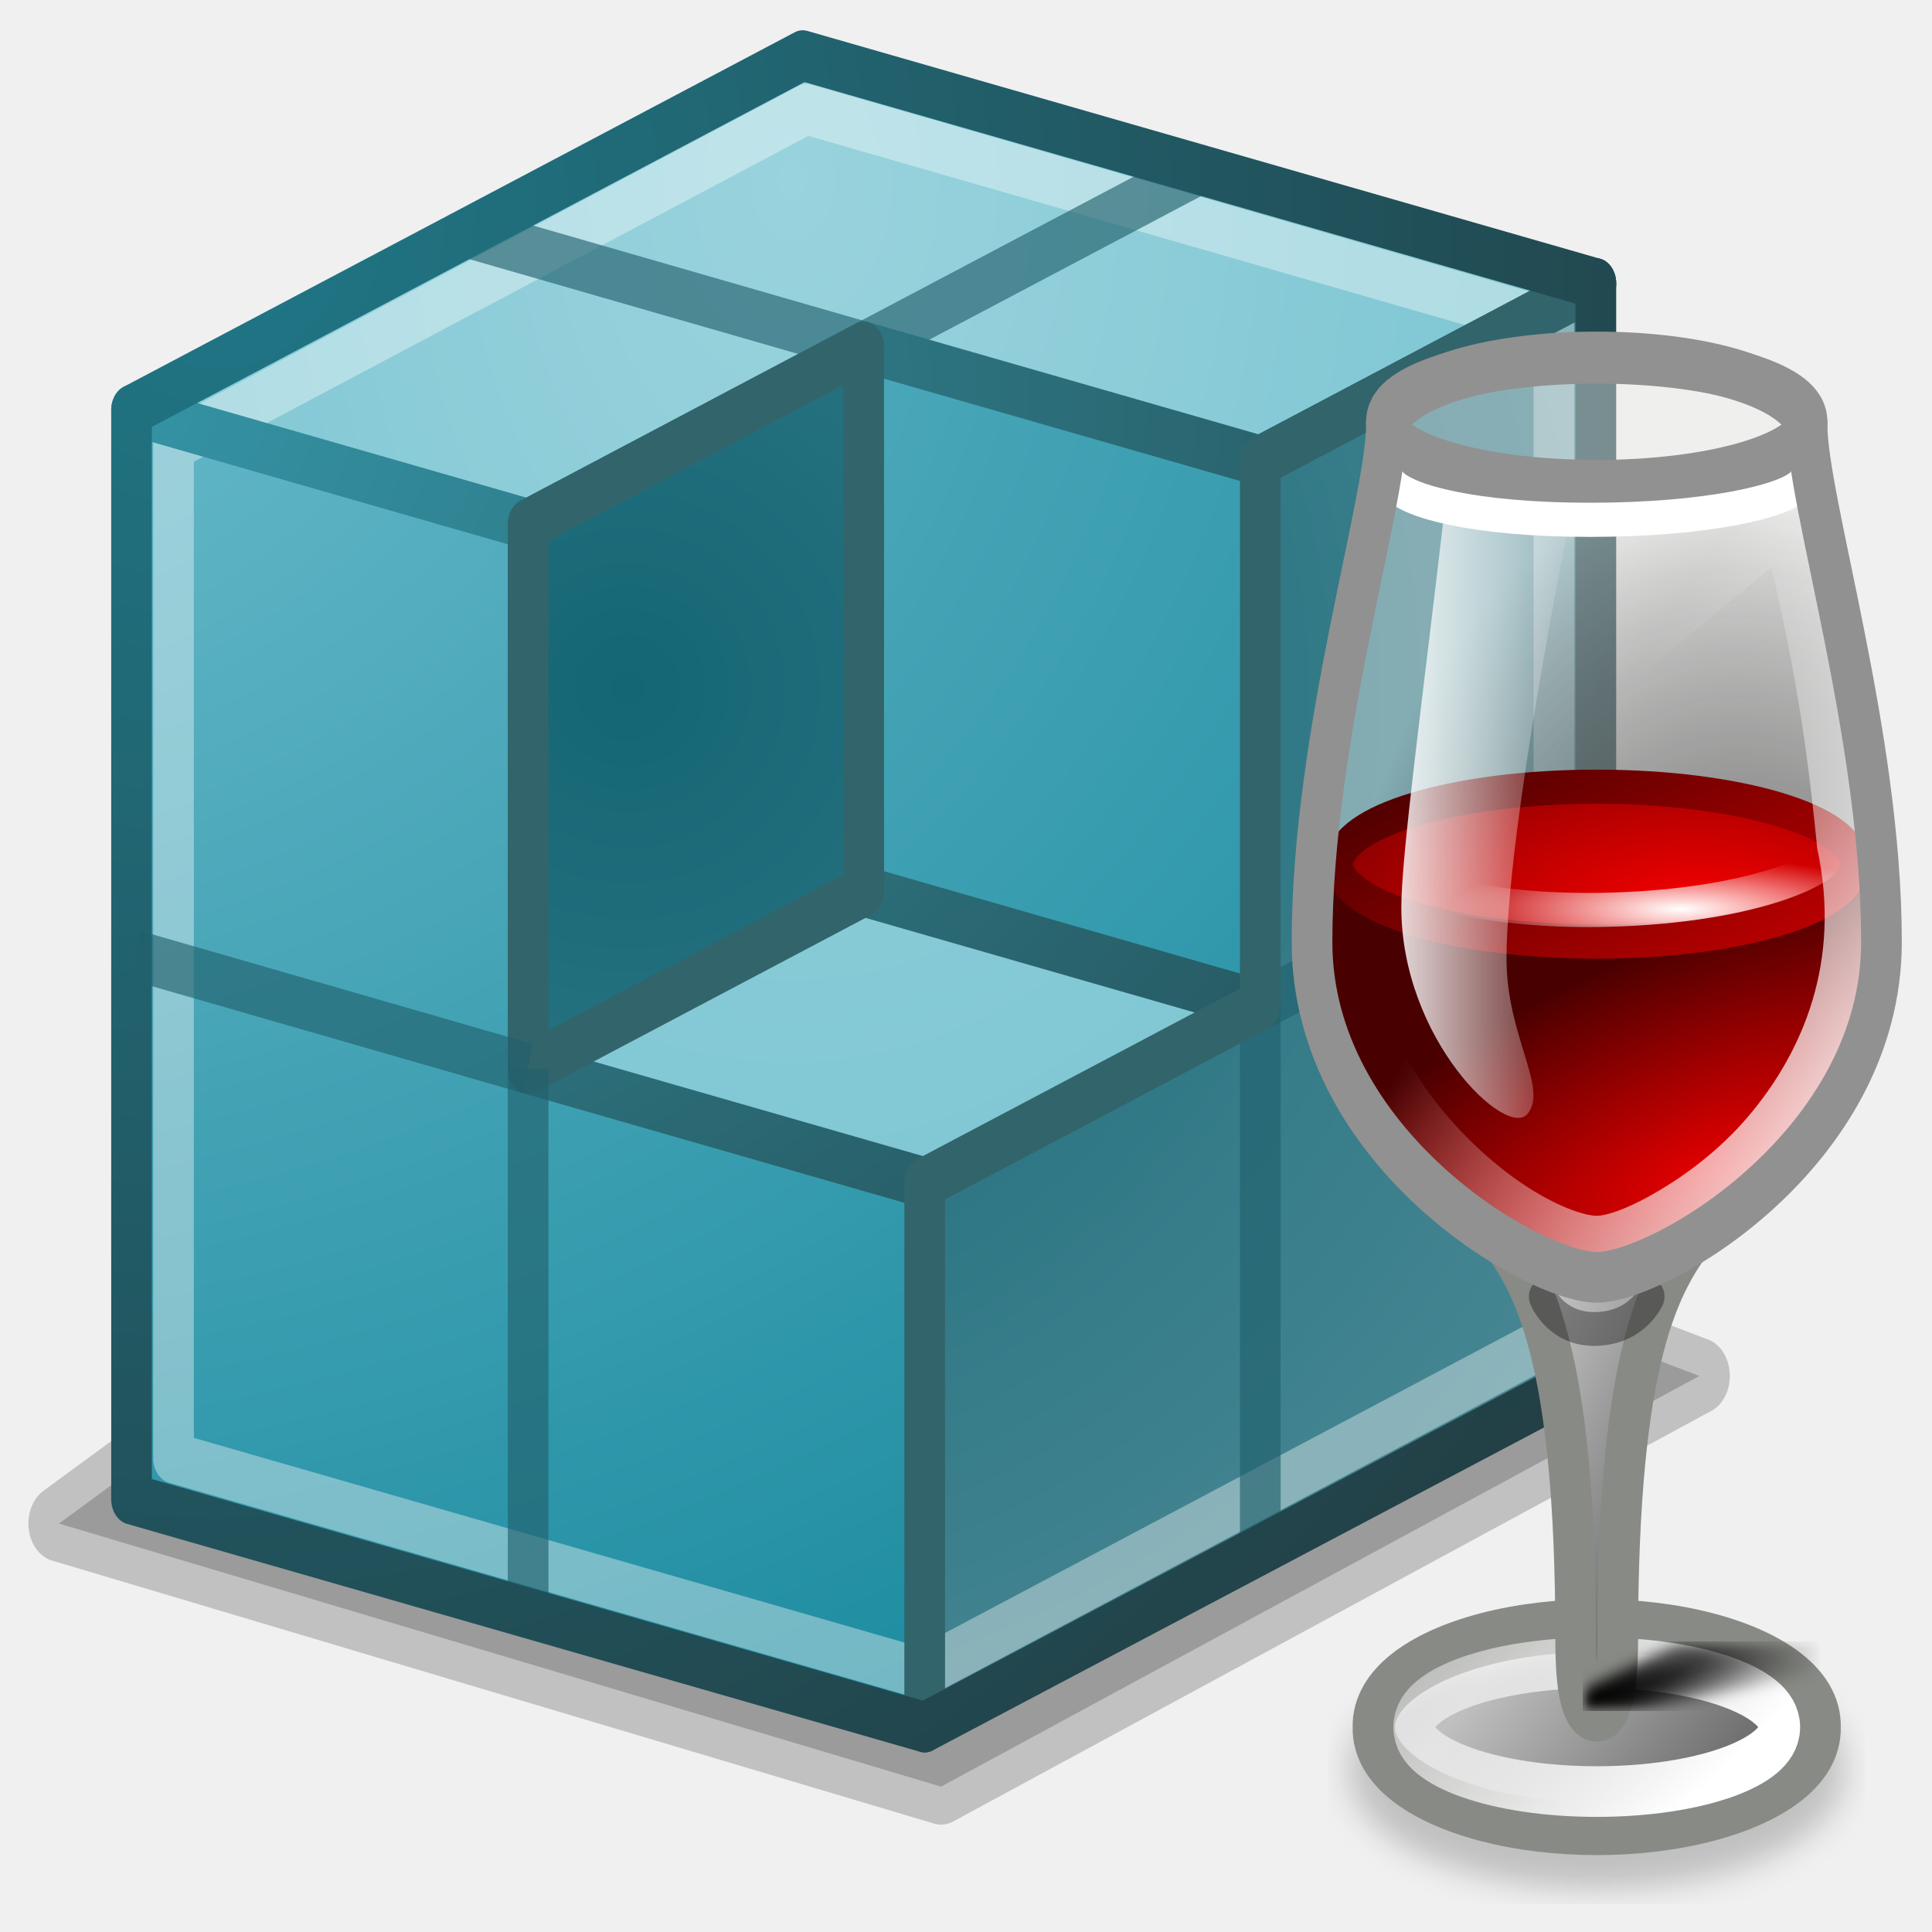
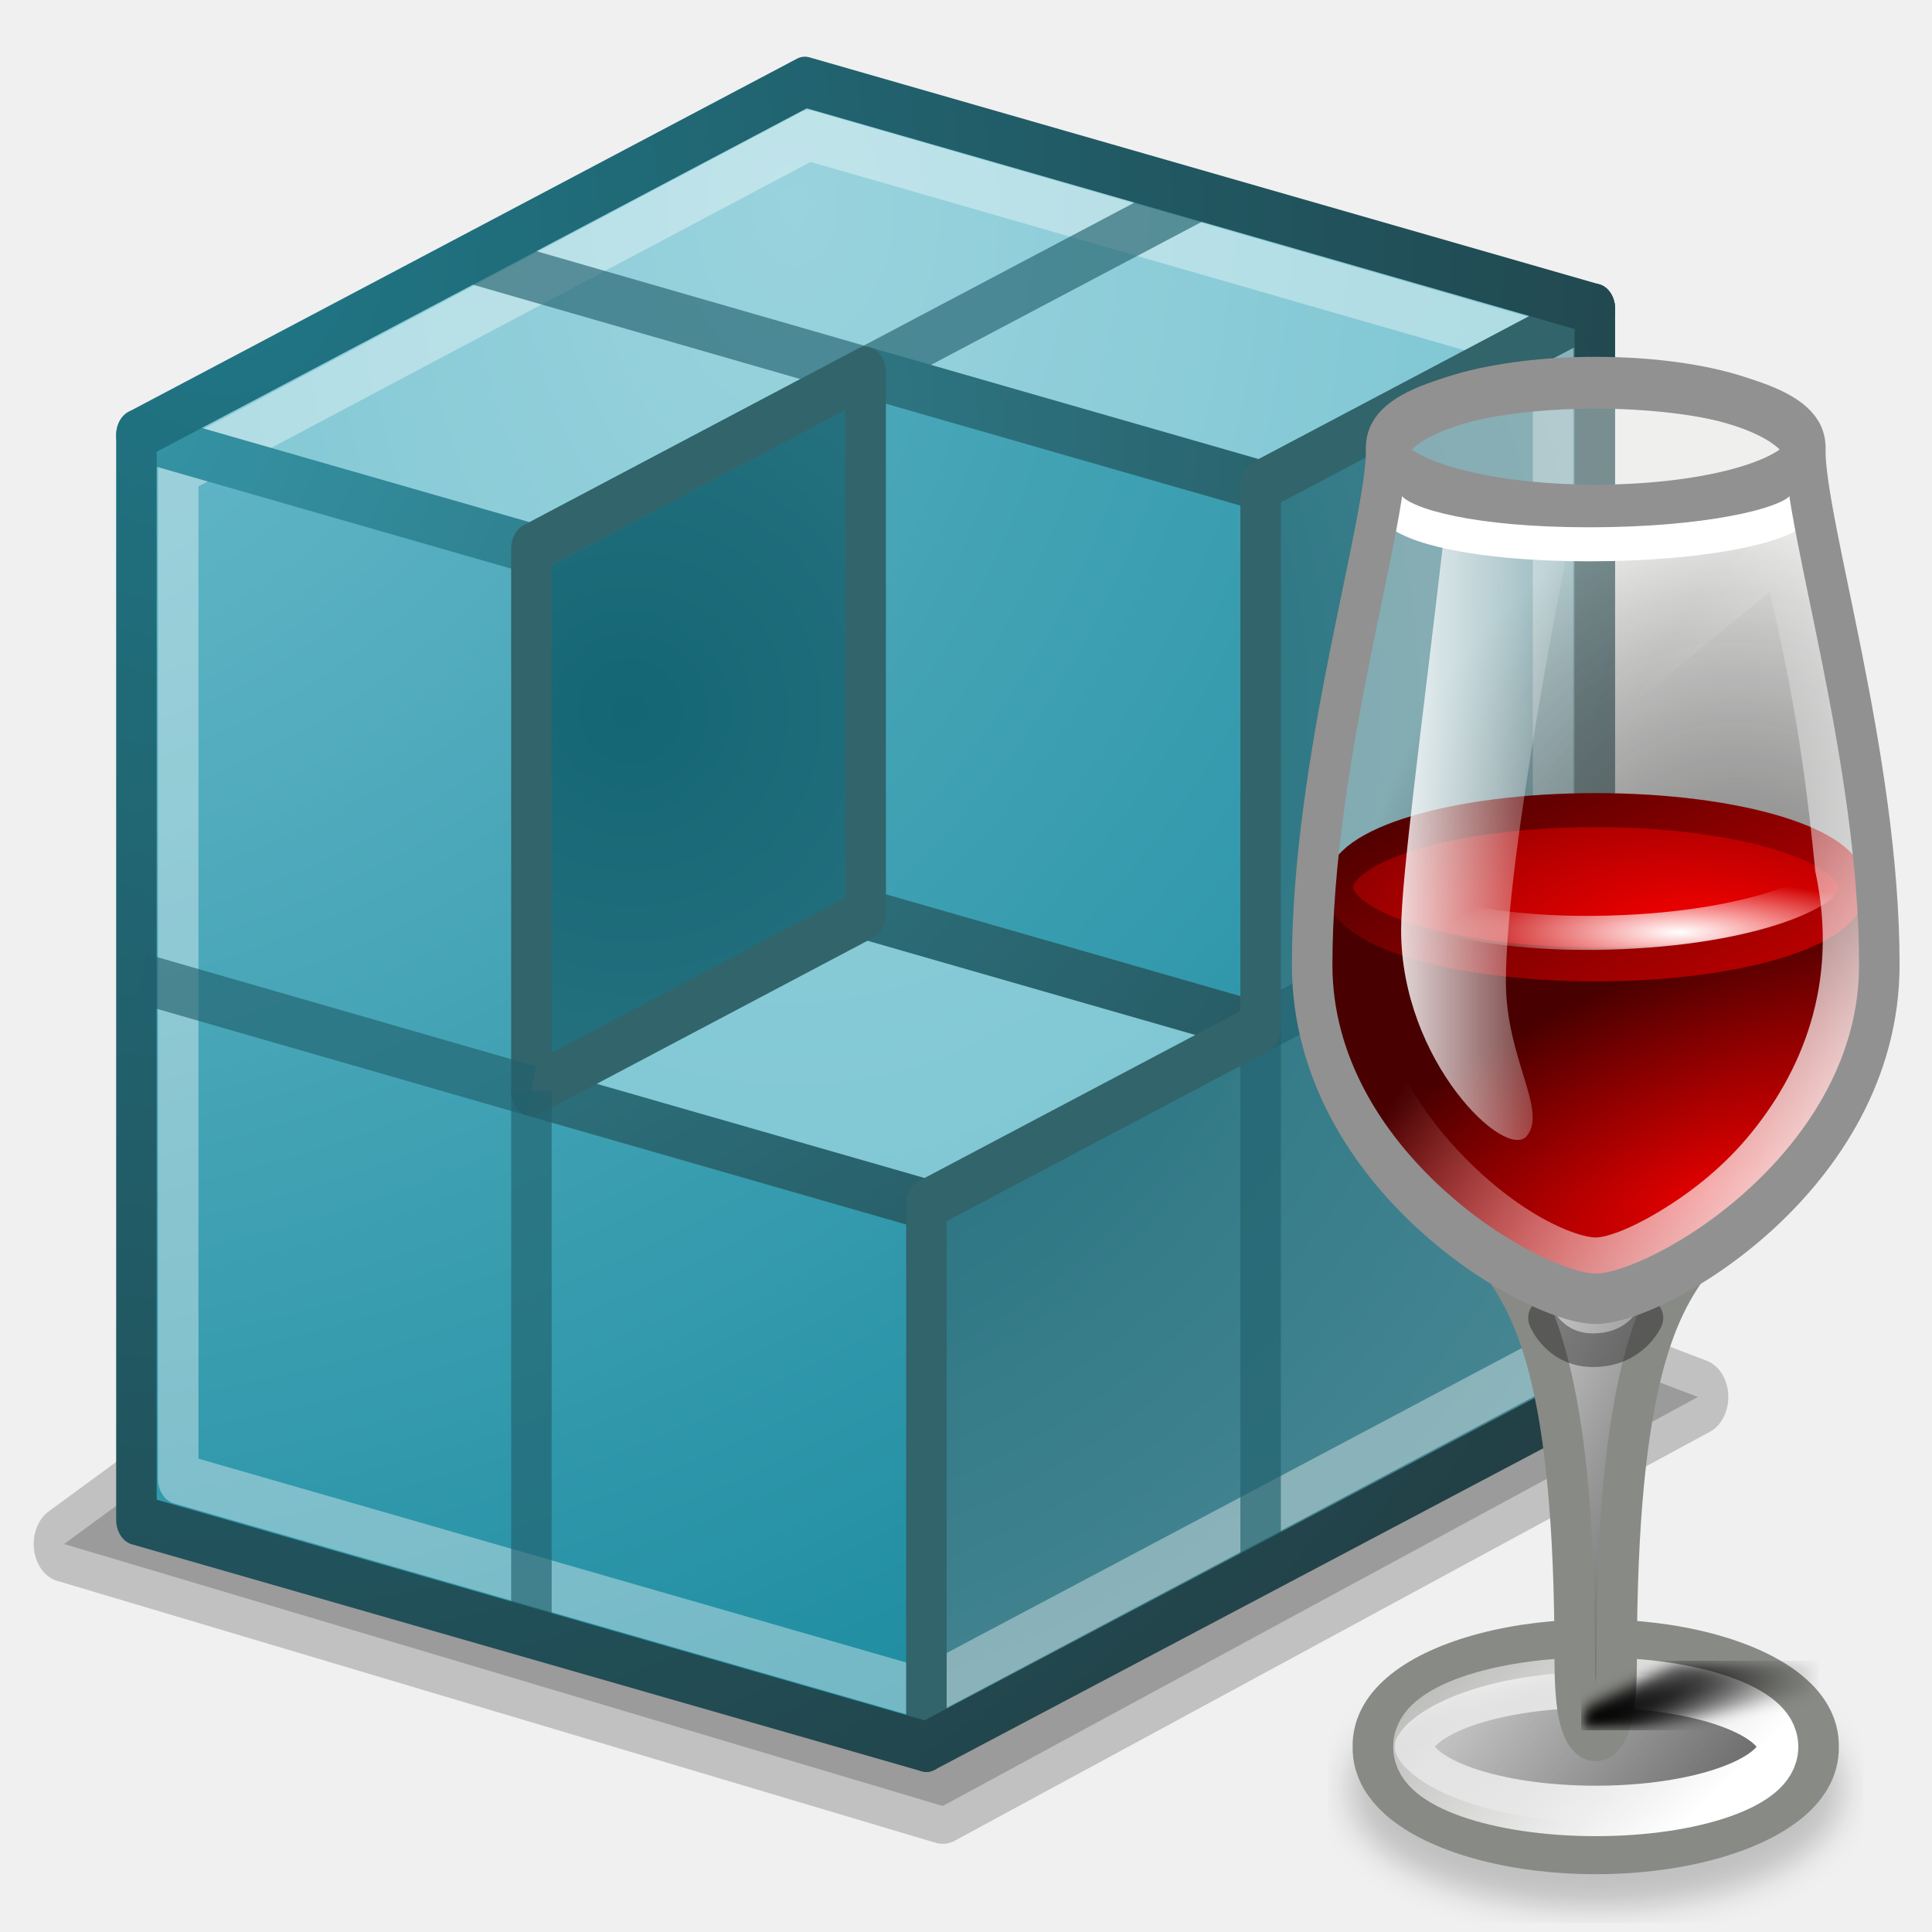
- <svg xmlns="http://www.w3.org/2000/svg" xmlns:xlink="http://www.w3.org/1999/xlink" width="64" height="64" id="svg4553" version="1.1" viewBox="0 0 64 64">
+ <svg xmlns="http://www.w3.org/2000/svg" xmlns:xlink="http://www.w3.org/1999/xlink" width="512" height="512" id="svg4553" version="1.1" viewBox="0 0 512 512">
  <defs id="defs4555">
    <radialGradient xlink:href="#linearGradient11942-9" id="radialGradient3232" gradientUnits="userSpaceOnUse" gradientTransform="matrix(-0.02530363,1.756879,-1.520775,-0.02190311,36.71867,-15.63889)" cx="19.75" cy="5.569" r="18" />
    <linearGradient id="linearGradient11942-9">
      <stop id="stop11944-4" stop-color="#99d3dd" offset="0" />
      <stop id="stop11946-9" stop-color="#72c0cf" offset="1" />
    </linearGradient>
    <radialGradient xlink:href="#linearGradient11942-9" id="radialGradient3234" gradientUnits="userSpaceOnUse" gradientTransform="matrix(-0.02530363,1.756879,-1.520775,-0.02190311,36.71867,-15.63889)" cx="19.75" cy="5.569" r="18" />
    <radialGradient xlink:href="#radialGradient3346" id="radialGradient3236" gradientUnits="userSpaceOnUse" gradientTransform="matrix(-0.02824078,1.980933,-2.428343,-0.03462445,73.15342,-2.02044)" cx="16" cy="20.185" r="13.125" />
    <radialGradient id="radialGradient3346" gradientUnits="userSpaceOnUse" cy="20.185" cx="16" gradientTransform="matrix(-0.02824078,1.980933,-2.428343,-0.03462445,73.15342,-2.02044)" r="13.125">
      <stop id="stop10773-9" stop-color="#146675" offset="0" />
      <stop id="stop10775-1" stop-color="#4e8b97" offset="1" />
    </radialGradient>
    <radialGradient xlink:href="#radialGradient3343" id="radialGradient3238" gradientUnits="userSpaceOnUse" gradientTransform="matrix(-0.0468378,3.196581,-5.011609,-0.07343249,93.241,14.77621)" cx="1.615" cy="17.867" r="13.875" />
    <radialGradient id="radialGradient3343" gradientUnits="userSpaceOnUse" cy="17.867" cx="1.615" gradientTransform="matrix(-0.0468378,3.196581,-5.011609,-0.07343249,93.241,14.77621)" r="13.875">
      <stop id="stop11955-1" stop-color="#72c0cf" offset="0" />
      <stop id="stop11957-15" stop-color="#077e94" offset="1" />
    </radialGradient>
    <radialGradient xlink:href="#radialGradient3335" id="radialGradient3240" gradientUnits="userSpaceOnUse" gradientTransform="matrix(0.03592678,1.769625,-2.667105,0.05414736,36.16499,16.80301)" cx="3.5" cy="9.295" r="18.5" />
    <radialGradient id="radialGradient3335" gradientUnits="userSpaceOnUse" cy="9.295" cx="3.5" gradientTransform="matrix(0.03592678,1.769625,-2.667105,0.05414736,36.16499,16.80301)" r="18.5">
      <stop id="stop11928-7" stop-color="#3493a4" offset="0" />
      <stop id="stop11930-7" stop-color="#214146" offset="1" />
    </radialGradient>
    <radialGradient xlink:href="#radialGradient3335" id="radialGradient3242" gradientUnits="userSpaceOnUse" gradientTransform="matrix(0.03592678,1.769625,-2.667105,0.05414736,36.16499,16.80301)" cx="3.5" cy="9.295" r="18.5" />
    <radialGradient id="radialGradient4423" gradientUnits="userSpaceOnUse" cy="9.295" cx="3.5" gradientTransform="matrix(0.03592678,1.769625,-2.667105,0.05414736,36.16499,16.80301)" r="18.5">
      <stop id="stop4425" stop-color="#3493a4" offset="0" />
      <stop id="stop4427" stop-color="#214146" offset="1" />
    </radialGradient>
    <radialGradient xlink:href="#radialGradient3335" id="radialGradient3244" gradientUnits="userSpaceOnUse" gradientTransform="matrix(0.03592678,1.769625,-2.667105,0.05414736,36.16499,16.80301)" cx="3.5" cy="9.295" r="18.5" />
    <radialGradient id="radialGradient4430" gradientUnits="userSpaceOnUse" cy="9.295" cx="3.5" gradientTransform="matrix(0.03592678,1.769625,-2.667105,0.05414736,36.16499,16.80301)" r="18.5">
      <stop id="stop4432" stop-color="#3493a4" offset="0" />
      <stop id="stop4434" stop-color="#214146" offset="1" />
    </radialGradient>
    <radialGradient xlink:href="#radialGradient3330" id="radialGradient3246" gradientUnits="userSpaceOnUse" gradientTransform="matrix(0.03762863,2.222704,-2.331374,0.03946831,37.44706,6.59042)" cx="5.625" cy="10.309" r="18.5" />
    <radialGradient id="radialGradient3330" gradientUnits="userSpaceOnUse" cy="10.309" cx="5.625" gradientTransform="matrix(0.03762863,2.222704,-2.331374,0.03946831,37.44706,6.59042)" r="18.5">
      <stop id="stop10712-3" stop-color="#207787" offset="0" />
      <stop id="stop10714-6" stop-color="#223d42" offset="1" />
    </radialGradient>
    <radialGradient xlink:href="#radialGradient3326" id="radialGradient3248" gradientUnits="userSpaceOnUse" gradientTransform="matrix(0.4206982,0,0,0.104173,31.12123,31.61332)" cx="37.375" cy="33.188" r="14.625" />
    <radialGradient id="radialGradient3326" gradientUnits="userSpaceOnUse" cy="33.188" cx="37.375" gradientTransform="matrix(0.4206982,0,0,0.104173,31.12123,31.61332)" r="14.625">
      <stop id="stop4335-6" stop-color="#000" offset="0" />
      <stop id="stop4337-3" stop-color="#000" stop-opacity="0" offset="1" />
    </radialGradient>
    <filter style="color-interpolation-filters:sRGB" id="filter3436-9" height="1.28" width="1.158" y="-0.14" x="-0.079">
      <feGaussianBlur id="feGaussianBlur3438-4" stdDeviation="0.319" />
    </filter>
    <radialGradient xlink:href="#radialGradient3322" id="radialGradient3250" gradientUnits="userSpaceOnUse" gradientTransform="matrix(1.591106,-0.078428,0.09931994,1.958258,5.139958,-4.566559)" cx="27.5" cy="22.614" r="6.5" />
    <radialGradient id="radialGradient3322" gradientUnits="userSpaceOnUse" cy="22.614" cx="27.5" gradientTransform="matrix(1.591106,-0.078428,0.09931994,1.958258,5.139958,-4.566559)" r="6.5">
      <stop id="stop3348-1" stop-color="#737373" offset="0" />
      <stop id="stop3350-2" stop-color="#000" stop-opacity="0" offset="1" />
    </radialGradient>
    <linearGradient xlink:href="#linearGradient3319" id="linearGradient3252" gradientUnits="userSpaceOnUse" gradientTransform="matrix(1.274475,0,0,1.028879,18.20872,38.18233)" x1="27.681" y1="14.243" x2="21.44" y2="9.277" />
    <linearGradient id="linearGradient3319" y2="9.277" gradientUnits="userSpaceOnUse" x2="21.44" gradientTransform="matrix(1.274475,0,0,1.028879,18.20872,38.18233)" y1="14.243" x1="27.681">
      <stop id="stop3230-3" stop-color="#373737" offset="0" />
      <stop id="stop3232-9" stop-color="#373737" stop-opacity="0" offset="1" />
    </linearGradient>
    <linearGradient xlink:href="#linearGradient3198-0" id="linearGradient3254" gradientUnits="userSpaceOnUse" gradientTransform="matrix(1.281847,0,0,0.9398128,18.03918,39.16206)" x1="25.269" y1="12.038" x2="17.799" y2="5.035" />
    <linearGradient id="linearGradient3198-0">
      <stop id="stop3200-8" stop-color="#FFF" offset="0" />
      <stop id="stop3202-8" stop-color="#FFF" stop-opacity="0" offset="1" />
    </linearGradient>
    <linearGradient xlink:href="#linearGradient3313" id="linearGradient3256" gradientUnits="userSpaceOnUse" gradientTransform="matrix(1.034219,0,0,1.019566,22.70039,13.09138)" x1="29" y1="33" x2="19" y2="27" />
    <linearGradient id="linearGradient3313" y2="27" gradientUnits="userSpaceOnUse" x2="19" gradientTransform="matrix(1.034219,0,0,1.019566,22.70039,13.09138)" y1="33" x1="29">
      <stop id="stop3222-0" stop-color="#373737" offset="0" />
      <stop id="stop3224-9" stop-color="#FFF" offset="1" />
    </linearGradient>
    <radialGradient xlink:href="#radialGradient3310" id="radialGradient3258" gradientUnits="userSpaceOnUse" gradientTransform="matrix(0.9811466,-0.3224151,0.1189352,0.3517503,20.95246,37.75251)" cx="26.625" cy="26.577" r="12.5" />
    <radialGradient id="radialGradient3310" gradientUnits="userSpaceOnUse" cy="26.577" cx="26.625" gradientTransform="matrix(0.9811466,-0.3224151,0.1189352,0.3517503,20.95246,37.75251)" r="12.5">
      <stop id="stop3191-3" stop-color="#e40000" offset="0" />
      <stop id="stop3193-8" stop-color="#490000" offset="1" />
    </radialGradient>
    <radialGradient xlink:href="#radialGradient3305" id="radialGradient3260" gradientUnits="userSpaceOnUse" gradientTransform="matrix(1.281847,0,0,0.4652097,18.03918,27.34583)" cx="25.017" cy="13.192" r="9.751" />
    <radialGradient id="radialGradient3305" gradientUnits="userSpaceOnUse" cy="13.192" cx="25.017" gradientTransform="matrix(1.281847,0,0,0.4652097,18.03918,27.34583)" r="9.751">
      <stop id="stop3173-6" stop-color="#fd0000" offset="0" />
      <stop id="stop3175-1" stop-color="#6a0000" offset="1" />
    </radialGradient>
    <linearGradient xlink:href="#linearGradient3307" id="linearGradient3262" gradientUnits="userSpaceOnUse" gradientTransform="matrix(1.281847,0,0,0.9398128,18.03918,22.12519)" x1="27.217" y1="15.984" x2="22.036" y2="7.135" />
    <linearGradient id="linearGradient3307" y2="7.135" gradientUnits="userSpaceOnUse" x2="22.036" gradientTransform="matrix(1.281847,0,0,0.9398128,18.03918,22.12519)" y1="15.984" x1="27.217">
      <stop id="stop4404-5" stop-color="#e80000" offset="0" />
      <stop id="stop4406-9" stop-color="#490000" offset="1" />
    </linearGradient>
    <linearGradient xlink:href="#linearGradient3198-0" id="linearGradient3264" gradientUnits="userSpaceOnUse" gradientTransform="matrix(1.029304,0,0,1.028548,22.85315,13.14315)" x1="30.376" y1="25.27" x2="22" y2="19" />
    <linearGradient xlink:href="#linearGradient3198-0" id="linearGradient3266" gradientUnits="userSpaceOnUse" gradientTransform="matrix(1.034219,0,0,1.019566,23.58505,12.41231)" x1="17.605" y1="18.312" x2="23" y2="18.312" />
    <radialGradient xlink:href="#radialGradient3293" id="radialGradient3268" gradientUnits="userSpaceOnUse" gradientTransform="matrix(1.034219,0,0,0.1874519,30.96146,30.69301)" cx="18" cy="14.19" r="5.505" />
    <radialGradient id="radialGradient3293" gradientUnits="userSpaceOnUse" cy="14.19" cx="18" gradientTransform="matrix(1.034219,0,0,0.1874519,30.96146,30.69301)" r="5.505">
      <stop id="stop3454-4" stop-color="#FFF" offset="0" />
      <stop id="stop3456-81" stop-color="#FFF" stop-opacity="0" offset="1" />
    </radialGradient>
    <linearGradient xlink:href="#linearGradient3982" id="linearGradient3270" gradientUnits="userSpaceOnUse" gradientTransform="translate(-8,15.96763)" x1="16" y1="27.5" x2="20.5" y2="25.5" />
    <linearGradient id="linearGradient3982" y2="25.5" gradientUnits="userSpaceOnUse" x2="20.5" gradientTransform="translate(-8,15.96763)" y1="27.5" x1="16">
      <stop id="stop3375-3" stop-color="#000" offset="0" />
      <stop id="stop3377-04" stop-color="#373737" stop-opacity="0" offset="1" />
    </linearGradient>
    <linearGradient xlink:href="#linearGradient3984" id="linearGradient3272" gradientUnits="userSpaceOnUse" gradientTransform="translate(-8,15.96763)" x1="16" y1="27" x2="21.5" y2="27" />
    <linearGradient id="linearGradient3984" y2="27" gradientUnits="userSpaceOnUse" x2="21.5" gradientTransform="translate(-8,15.96763)" y1="27" x1="16">
      <stop id="stop3444-4" stop-color="#000" offset="0" />
      <stop id="stop3446-4" stop-color="#000" stop-opacity="0" offset="1" />
    </linearGradient>
    <filter style="color-interpolation-filters:sRGB" id="filter3391-7" height="1.336" width="1.134" y="-0.168" x="-0.067">
      <feGaussianBlur id="feGaussianBlur3393-6" stdDeviation="0.14" />
    </filter>
  </defs>
-   <g id="layer1">
-     <g id="g3162" transform="matrix(1.347427,0,0,1.677954,-11.1382,-25.84512)">
+   <g id="layer1" transform="translate(0,448)">
+     <g id="g3162" transform="matrix(10.73612,0,0,13.36971,-87.31272,-646.8913)">
      <path d="M 9.715,45.481 31.402,50.674 50.044,42.567 26.784,35.436 9.715,45.481 Z" id="path3164" style="fill:#000000;fill-opacity:0.196;fill-rule:evenodd;stroke:#000000;stroke-width:1.5;stroke-linejoin:round;stroke-opacity:0.196" />
      <path d="m 28,16.5 -16.5,7 9.75,2.25 8.25,-3.5 9.75,2.25 L 47.5,21 28,16.5 Z" id="path3166" style="fill:url(#radialGradient3232);fill-rule:evenodd" />
      <path d="M 29.5,33 21.25,36.5 31,38.75 39.25,35.25 29.5,33 Z" id="path3168" style="fill:url(#radialGradient3234);fill-rule:evenodd" />
      <path d="m 47.5,42.5 0,-21.5 -8.25,3.5 0,10.75 -8.25,3.5 0,10.75 16.5,-7 z m -18,-20.25 0,10.75 -8.25,3.5 0,-10.75 8.25,-3.5 z" id="path3170" style="fill:url(#radialGradient3236);fill-rule:evenodd" />
      <path d="m 11.5,23.5 9.75,2.25 0,10.75 9.75,2.25 0,10.75 -19.5,-4.5 0,-21.5 z m 18,-1.25 9.75,2.25 0,10.75 -9.75,-2.25 0,-10.75" id="path3172" style="fill:url(#radialGradient3238);fill-rule:evenodd" />
      <path d="m 28.094,17.562 -15.562,6.625 0,20 18.375,4.25 15.562,-6.625 0,-20 -18.375,-4.25 z" id="path3174" style="fill:none;stroke:#ffffff;stroke-width:1px;stroke-linecap:round;stroke-linejoin:round;stroke-opacity:0.376" />
      <path d="m 39.25,35.25 0,10.5" id="path3176" style="fill:none;stroke:#22616d;stroke-width:1px;stroke-linecap:butt;stroke-linejoin:miter;stroke-opacity:0.643" />
      <path d="M 29.5,22.25 19.867,20.02" id="path3178" style="fill:none;stroke:#22616d;stroke-width:1px;stroke-linecap:butt;stroke-linejoin:miter;stroke-opacity:0.643" />
      <path d="m 37.75,18.75 -8.25,3.5" id="path3180" style="fill:none;stroke:#22616d;stroke-width:1px;stroke-linecap:butt;stroke-linejoin:miter;stroke-opacity:0.643" />
      <path d="m 47.5,31.75 -8.25,3.5" id="path3182" style="fill:none;stroke:#22616d;stroke-width:1px;stroke-linecap:butt;stroke-linejoin:miter;stroke-opacity:0.643" />
      <path d="m 11.5,23.5 9.75,2.25 8.25,-3.5 9.75,2.25 8.25,-3.5" id="path3184" style="fill:none;stroke:url(#radialGradient3240);stroke-width:1px;stroke-linecap:round;stroke-linejoin:round" />
      <path d="M 21.25,36.5 31,38.75" id="path3186" style="fill:none;stroke:url(#radialGradient3242);stroke-width:1px;stroke-linecap:round;stroke-linejoin:round" />
      <path d="m 29.5,33 9.75,2.25" id="path3188" style="fill:none;stroke:url(#radialGradient3244);stroke-width:1px;stroke-linecap:round;stroke-linejoin:round" />
      <path d="m 21.25,25.75 8.25,-3.5 0,10.75 -8.25,3.5 0,-10.75 z M 47.5,21 l -8.25,3.5 0,10.75 -8.25,3.5 0,10.75" id="path3190" style="fill:none;stroke:#32646b;stroke-width:1px;stroke-linecap:round;stroke-linejoin:round" />
      <path d="m 21.25,36.5 0,10.5" id="path3192" style="fill:none;stroke:#22616d;stroke-width:1px;stroke-linecap:butt;stroke-linejoin:miter;stroke-opacity:0.643" />
      <path d="m 11.5,23.5 16.5,-7 19.5,4.5 0,21.5 -16.5,7 -19.5,-4.5 0,-21.5" id="path3194" style="fill:none;stroke:url(#radialGradient3246);stroke-width:1px;stroke-linecap:round;stroke-linejoin:round" />
      <path d="M 52.693,23.797 C 52.022,22 43.022,22 42.351,23.797 c 0,1.529 -1.829,6.125 -1.829,10.203 0,4.078 5.449,6.62 7,6.62 1.551,0 7,-2.541 7,-6.62 0,-4.078 -1.829,-8.674 -1.829,-10.203 z" id="path3196" style="fill:#eeeeec;fill-opacity:0.42;fill-rule:evenodd" />
      <path d="m 52.998,35.071 a 6.153,1.524 0 0 1 -12.305,0 6.153,1.524 0 1 1 12.305,0 z" id="path3198" style="opacity:0.07;fill:url(#radialGradient3248)" />
      <path stroke-miterlimit="0" transform="matrix(1.281847,0,0,0.9398128,18.03918,39.9813)" d="m 27.438,11 a 4.438,2.184 0 1 1 -8.875,0 4.438,2.184 0 1 1 8.875,0 z" style="opacity:0.2;fill:#000000;stroke:#000000;stroke-width:0.614;stroke-linecap:round;stroke-linejoin:round;stroke-miterlimit:0;stroke-dasharray:none;filter:url(#filter3436-9)" id="path3200" />
      <path d="m 52.693,23.797 c -0.517,-1.02 -9.825,-1.02 -10.342,0 0,1.529 -1.551,6.117 -1.551,10.196 0,4.078 5.171,6.627 6.722,6.627 1.551,0 6.722,-2.549 6.722,-6.627 0,-4.078 -1.551,-8.666 -1.551,-10.196 z" id="path3202" style="fill:url(#radialGradient3250);fill-rule:evenodd" />
      <path stroke-miterlimit="0" d="m 53,49.5 a 5.479,1.978 0 1 1 -10.957,0 5.479,1.978 0 1 1 10.957,0 z" style="fill:url(#linearGradient3252);stroke:#888a85;stroke-width:1.043;stroke-linecap:round;stroke-linejoin:round;stroke-miterlimit:0;stroke-dasharray:none" id="path3204" />
      <path stroke-miterlimit="0" d="m 52.022,49.5 a 4.5,1.272 0 0 1 -9,0 4.5,1.272 0 1 1 9,0 z" style="fill:none;stroke:url(#linearGradient3254);stroke-width:1;stroke-linecap:round;stroke-linejoin:round;stroke-miterlimit:0;stroke-dasharray:none" id="path3206" />
      <path d="m 44.936,39.6 c 1.034,1.02 2.068,2.549 2.068,8.156 0,1.02 0.14,1.529 0.517,1.529 0.377,0 0.517,-0.51 0.517,-1.529 0,-5.608 1.034,-7.137 2.068,-8.156" id="path3208" style="fill:url(#linearGradient3256);fill-rule:evenodd;stroke:#888a85;stroke-width:1;stroke-linecap:round;stroke-linejoin:miter" />
      <path d="m 40.522,32.5 c 0,6 5.449,8.12 7,8.12 1.551,0 7,-2.12 7,-8.12" id="path3210" style="fill:url(#radialGradient3258);fill-rule:evenodd" />
      <path stroke-miterlimit="0" d="m 53.855,32.463 a 6.333,1.529 0 0 1 -12.667,0 6.333,1.529 0 1 1 12.667,0 z" style="fill:url(#radialGradient3260);stroke:url(#linearGradient3262);stroke-width:0.674;stroke-linecap:round;stroke-linejoin:round;stroke-miterlimit:0;stroke-dasharray:none" id="path3212" />
      <path d="m 52.115,25.812 -10.5,6.906 c -0.472,2.107 0.576,3.884 1.969,5.156 0.7,0.639 1.478,1.155 2.188,1.5 0.71,0.345 1.365,0.531 1.75,0.531 0.385,0 1.046,-0.208 1.781,-0.562 0.735,-0.355 1.561,-0.852 2.281,-1.531 1.44,-1.358 2.499,-3.323 1.844,-5.781 a 0.107,0.107 0 0 1 0,-0.031 C 53.101,29.389 52.756,28.061 52.115,25.812 Z" id="path3214" style="fill:none;stroke:url(#linearGradient3264);stroke-width:1;stroke-linecap:round;stroke-linejoin:miter" />
      <path d="m 43.752,25.667 3.103,0 c 0,0 -1.551,6.117 -1.551,8.666 0,1.529 1.034,2.549 0.517,3.059 -0.517,0.51 -3.103,-1.479 -3.103,-4.078 0,-1.02 0.517,-4.078 1.034,-7.647 z" id="path3216" style="fill:url(#linearGradient3266);fill-rule:evenodd" />
      <path stroke-miterlimit="0" d="M 52.706,23.727 A 5.184,1.24 0 1 1 52.705,23.705" style="fill:none;stroke:#919191;stroke-width:0.974;stroke-linecap:round;stroke-linejoin:round;stroke-miterlimit:0;stroke-dasharray:none" id="path3218" />
      <path stroke-miterlimit="0" d="m 52.522,24.965 c -0.333,0.333 -2.308,0.7 -5.162,0.7 -2.854,0 -4.504,-0.367 -4.838,-0.7" id="path3220" style="fill:none;stroke:#ffffff;stroke-width:0.674;stroke-linecap:round;stroke-linejoin:round;stroke-miterlimit:0" />
      <path stroke-miterlimit="0" d="m 53.522,32 c 0,0.57 -2.333,1.333 -6.013,1.367 C 43.83,33.4 41.522,32.57 41.522,32" id="path3222" style="fill:none;stroke:url(#radialGradient3268);stroke-width:0.674;stroke-linecap:round;stroke-linejoin:round;stroke-miterlimit:0" />
      <path d="m 46.188,41 c 0,0 0.333,0.667 1.333,0.639 C 48.521,41.612 48.855,41 48.855,41" id="path3224" style="opacity:0.35;fill:none;stroke:#000000;stroke-width:0.667px;stroke-linecap:round;stroke-linejoin:round" />
      <path transform="matrix(1.034219,0,0,1.019566,39.2479,4.681881)" d="m 8,43.468 2.5,-1 2.469,0.125 -4.969,0.875 z" id="path3226" style="fill:url(#linearGradient3270);fill-rule:evenodd;stroke:url(#linearGradient3272);stroke-width:0.649px;stroke-linecap:round;stroke-linejoin:round;filter:url(#filter3391-7)" />
      <path d="M 52.693,23.797 C 52.022,22 43.022,22 42.351,23.797 c 0,1.529 -1.829,6.125 -1.829,10.203 0,4.078 5.449,6.62 7,6.62 1.551,0 7,-2.541 7,-6.62 0,-4.078 -1.829,-8.674 -1.829,-10.203 z" id="path3228" style="fill:none;stroke:#919191;stroke-width:1;stroke-linecap:round;stroke-linejoin:miter" />
      <path d="M 21.25,36.5 11.617,34.27" id="path3230" style="fill:none;stroke:#22616d;stroke-width:1px;stroke-linecap:butt;stroke-linejoin:miter;stroke-opacity:0.643" />
    </g>
  </g>
</svg>
